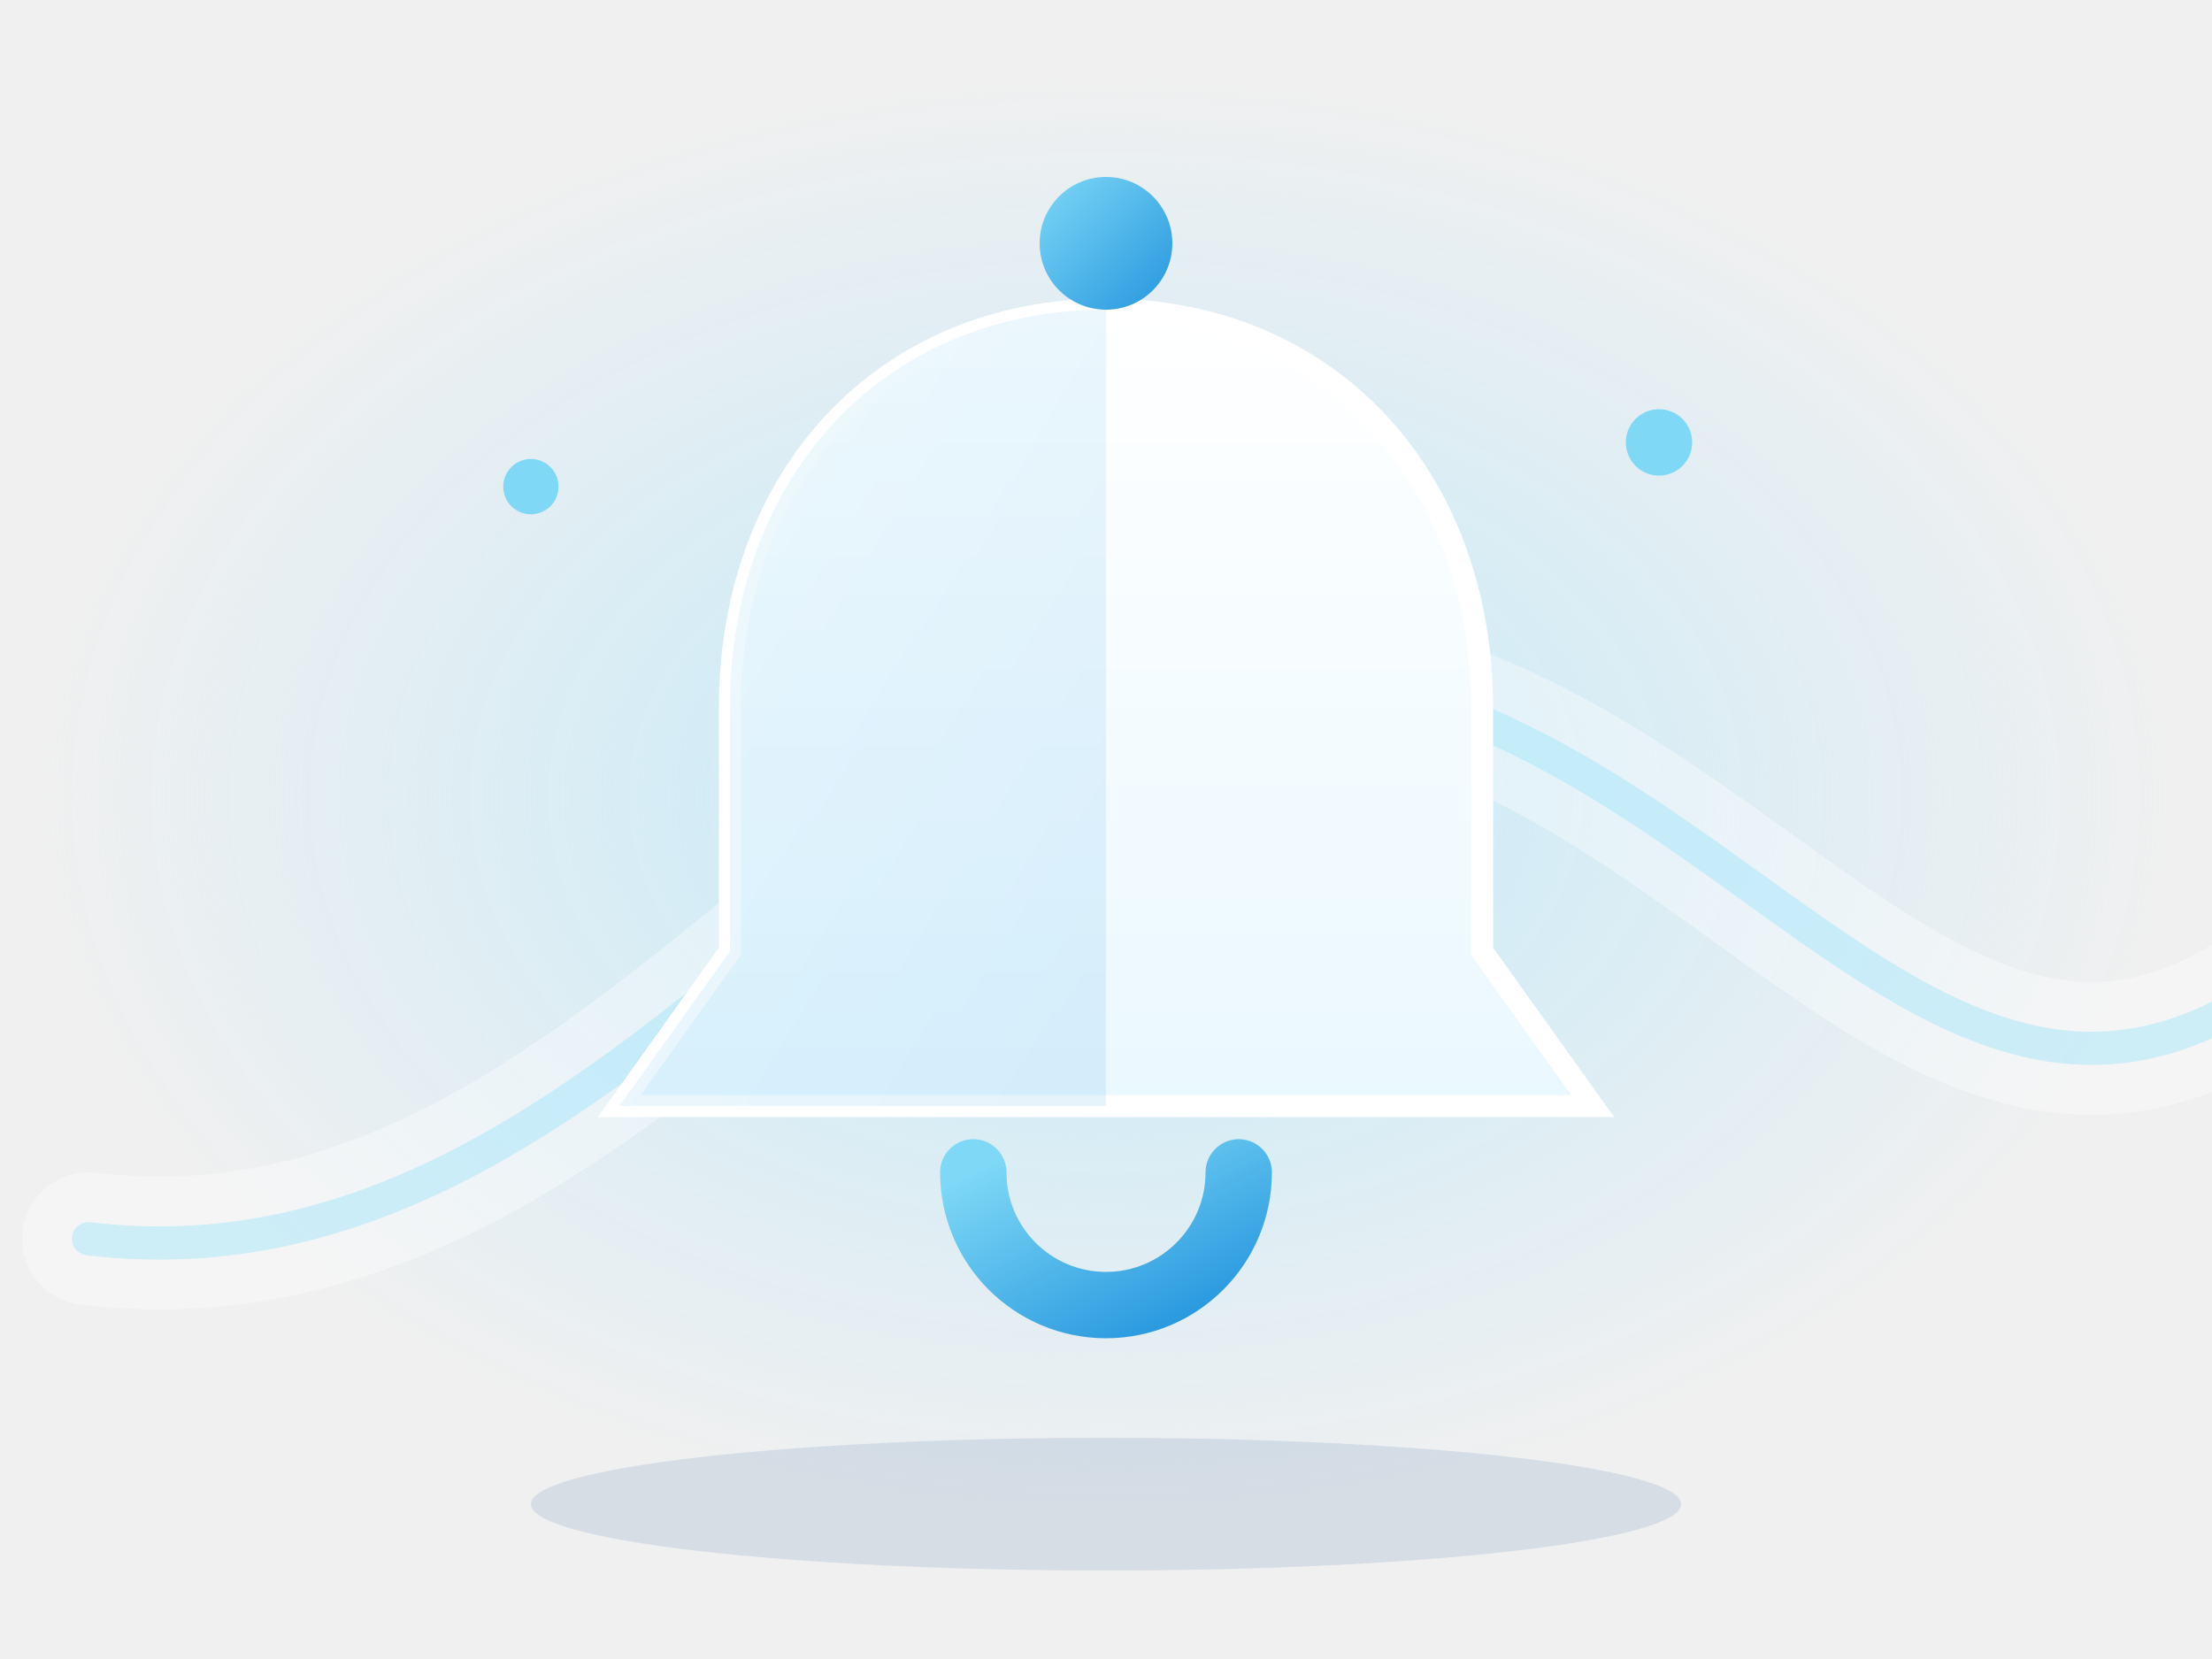
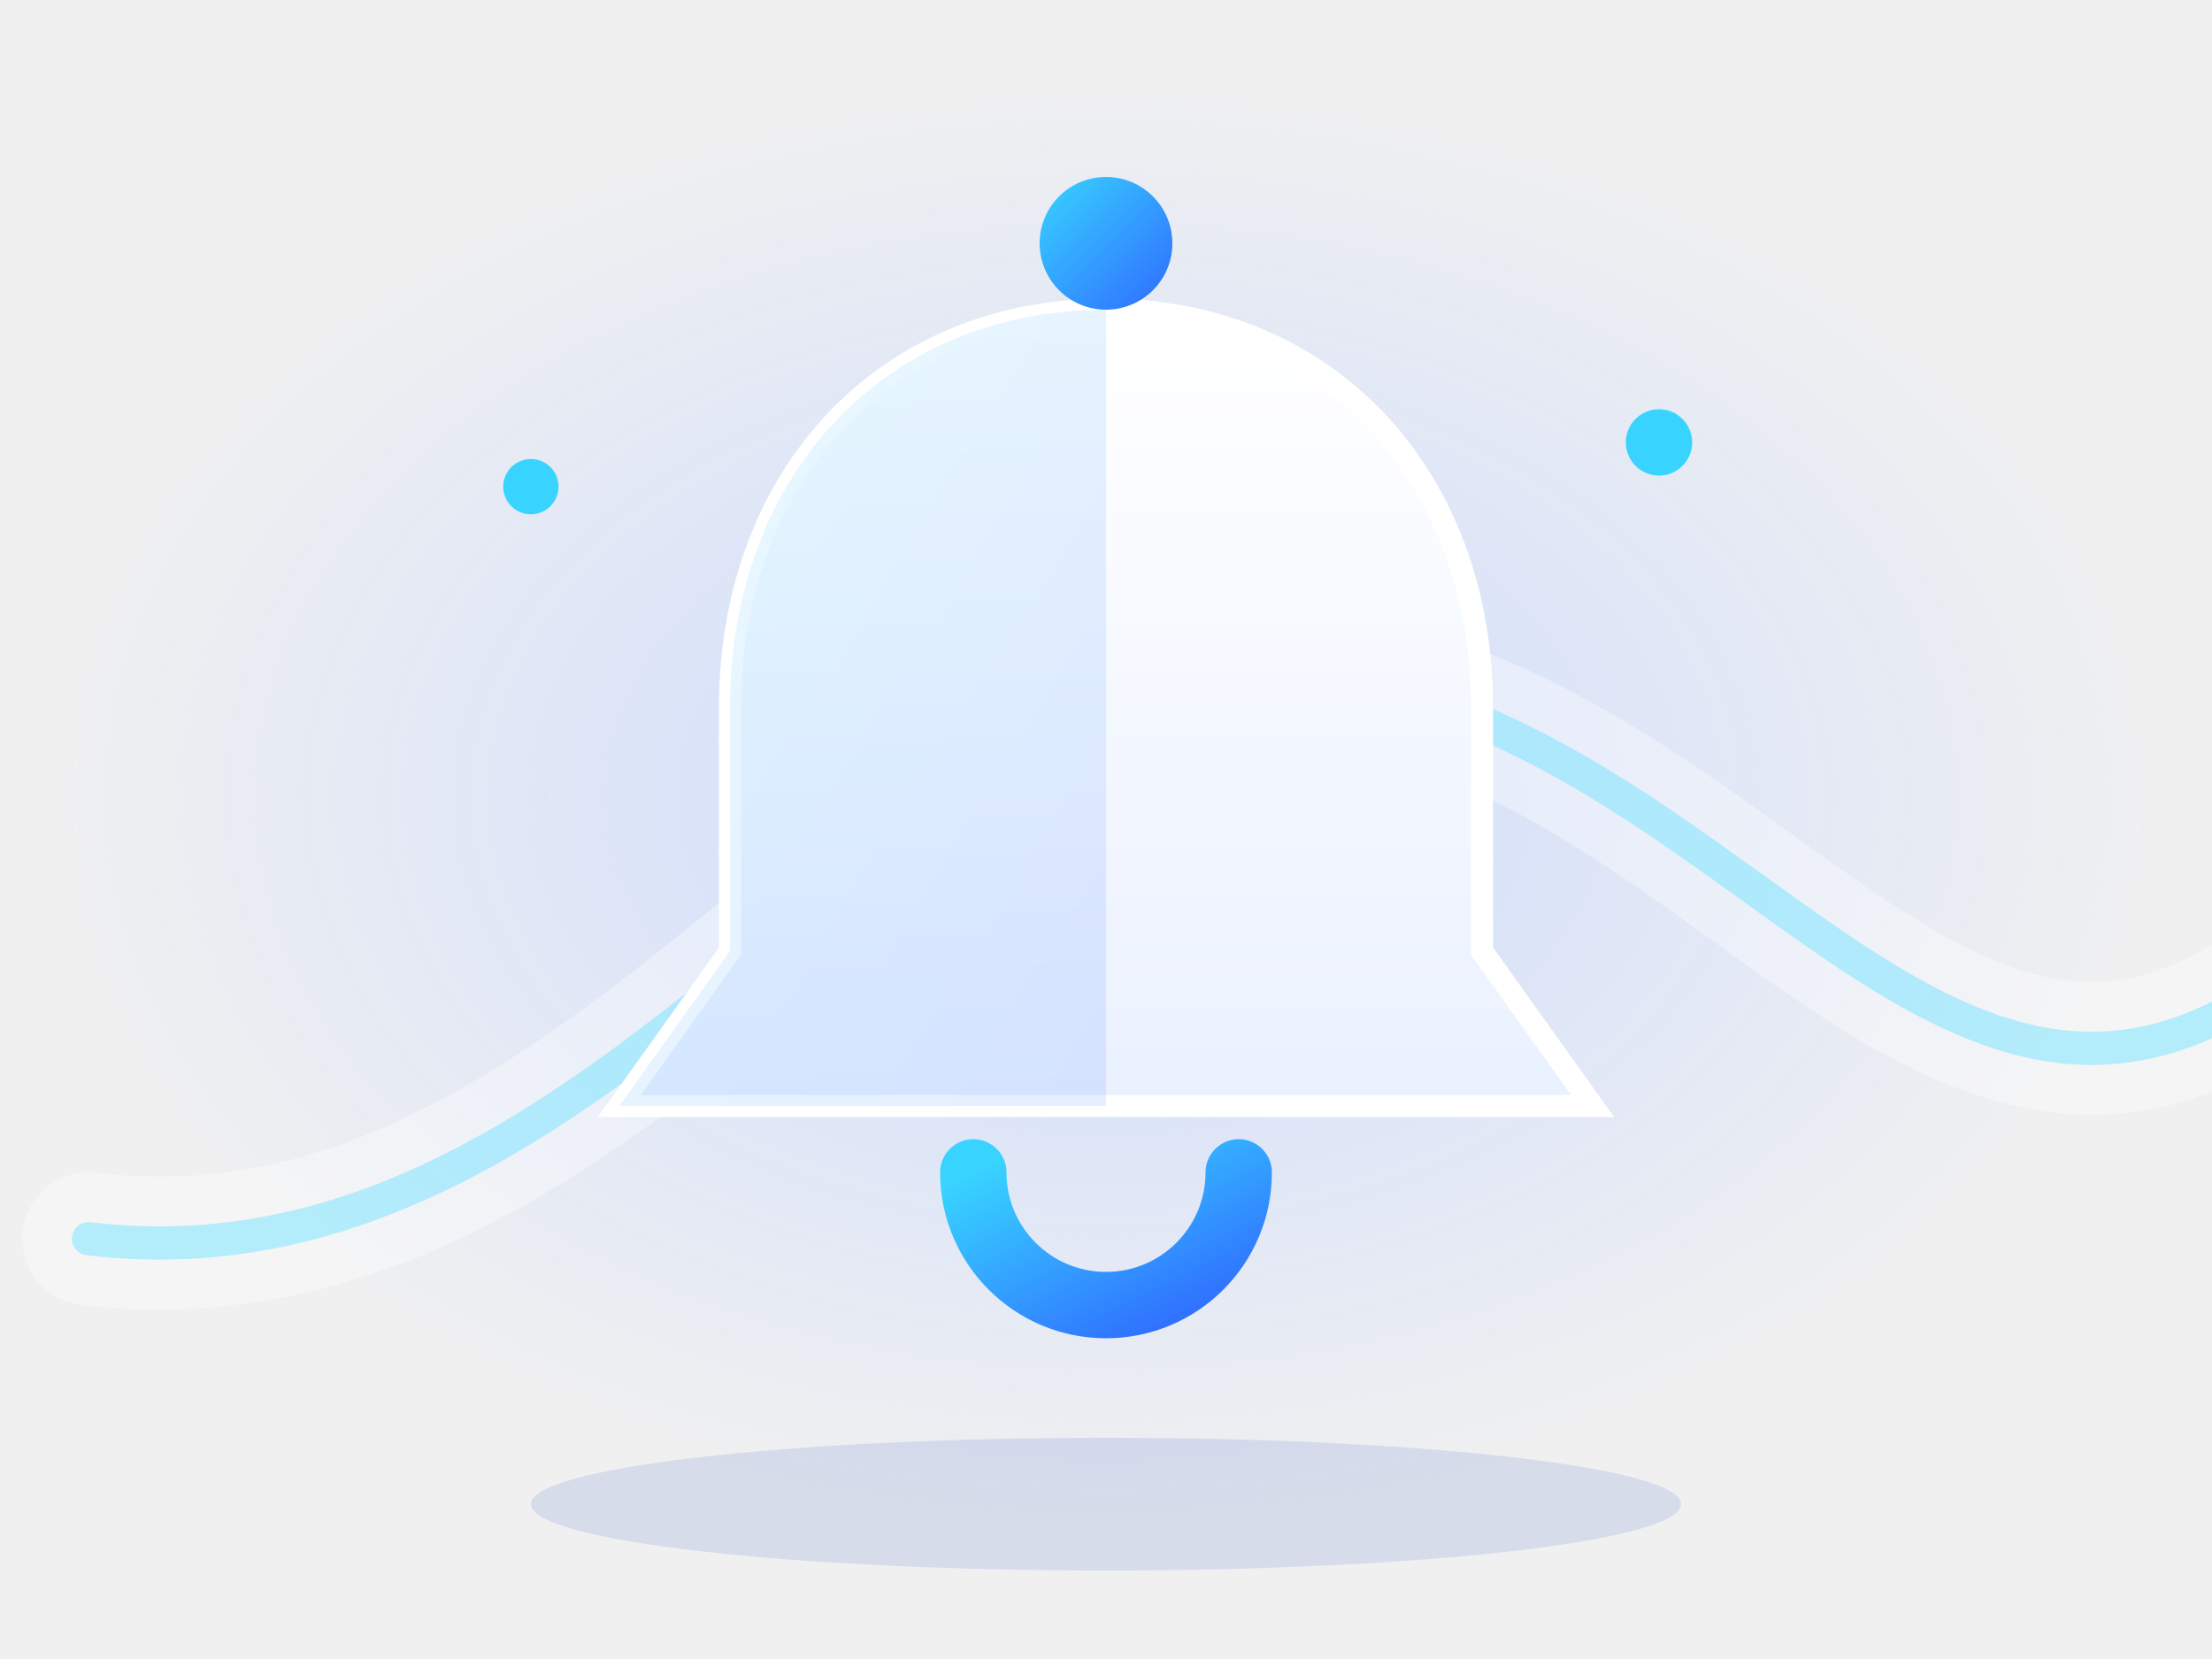
<svg xmlns="http://www.w3.org/2000/svg" viewBox="0 0 200 150" fill="none">
  <defs>
    <linearGradient id="a" x1="0" y1="0" x2="1" y2="1">
-       <stop stop-color="#7ED8F6" />
-       <stop offset="1" stop-color="#2596DE" />
+       <stop stop-color="#38D4FF" />
+       <stop offset="1" stop-color="#2F6BFF" />
    </linearGradient>
    <linearGradient id="b" x1="0" y1="0" x2="1" y2="1">
-       <stop stop-color="#2F6FB5" />
-       <stop offset="1" stop-color="#102C4C" />
+       <stop stop-color="#3A66C8" />
+       <stop offset="1" stop-color="#0B1B3A" />
    </linearGradient>
    <linearGradient id="g" x1="0" y1="0" x2="0" y2="1">
      <stop stop-color="#fff" />
-       <stop offset="1" stop-color="#EAF8FF" />
+       <stop offset="1" stop-color="#EAF1FF" />
    </linearGradient>
    <radialGradient id="h" cx="50%" cy="50%" r="50%">
-       <stop stop-color="#BFE9FB" stop-opacity=".9" />
-       <stop offset="1" stop-color="#BFE9FB" stop-opacity="0" />
+       <stop stop-color="#C9DAFF" stop-opacity=".9" />
+       <stop offset="1" stop-color="#C9DAFF" stop-opacity="0" />
    </radialGradient>
  </defs>
  <ellipse cx="100" cy="72" rx="96" ry="66" fill="url(#h)" />
-   <path d="M8 112C58 118 84 52 124 62c34 8 52 46 80 28" stroke="#7ED8F6" stroke-opacity=".55" stroke-width="3" stroke-linecap="round" />
+   <path d="M8 112C58 118 84 52 124 62c34 8 52 46 80 28" stroke="#38D4FF" stroke-opacity=".55" stroke-width="3" stroke-linecap="round" />
  <path d="M8 112C58 118 84 52 124 62c34 8 52 46 80 28" stroke="#fff" stroke-opacity=".7" stroke-width="12" stroke-linecap="round" opacity=".5" />
-   <ellipse cx="100" cy="136" rx="52" ry="6" fill="#134F91" opacity=".12" />
+   <ellipse cx="100" cy="136" rx="52" ry="6" fill="#1B44BB" opacity=".12" />
  <path d="M100 28c-20 0-34 15-34 36v22l-10 14h88l-10-14V64c0-21-14-36-34-36z" fill="url(#g)" stroke="#fff" stroke-width="2" />
  <path d="M100 28c-20 0-34 15-34 36v22l-10 14h44V28z" fill="url(#a)" opacity=".12" />
  <path d="M88 106a12 12 0 0 0 24 0" stroke="url(#a)" stroke-width="6" stroke-linecap="round" />
  <circle cx="100" cy="22" r="6" fill="url(#a)" />
-   <circle cx="150" cy="40" r="3" fill="#7ED8F6" />
-   <circle cx="48" cy="44" r="2.5" fill="#7ED8F6" />
+   <circle cx="150" cy="40" r="3" fill="#38D4FF" />
+   <circle cx="48" cy="44" r="2.5" fill="#38D4FF" />
</svg>
